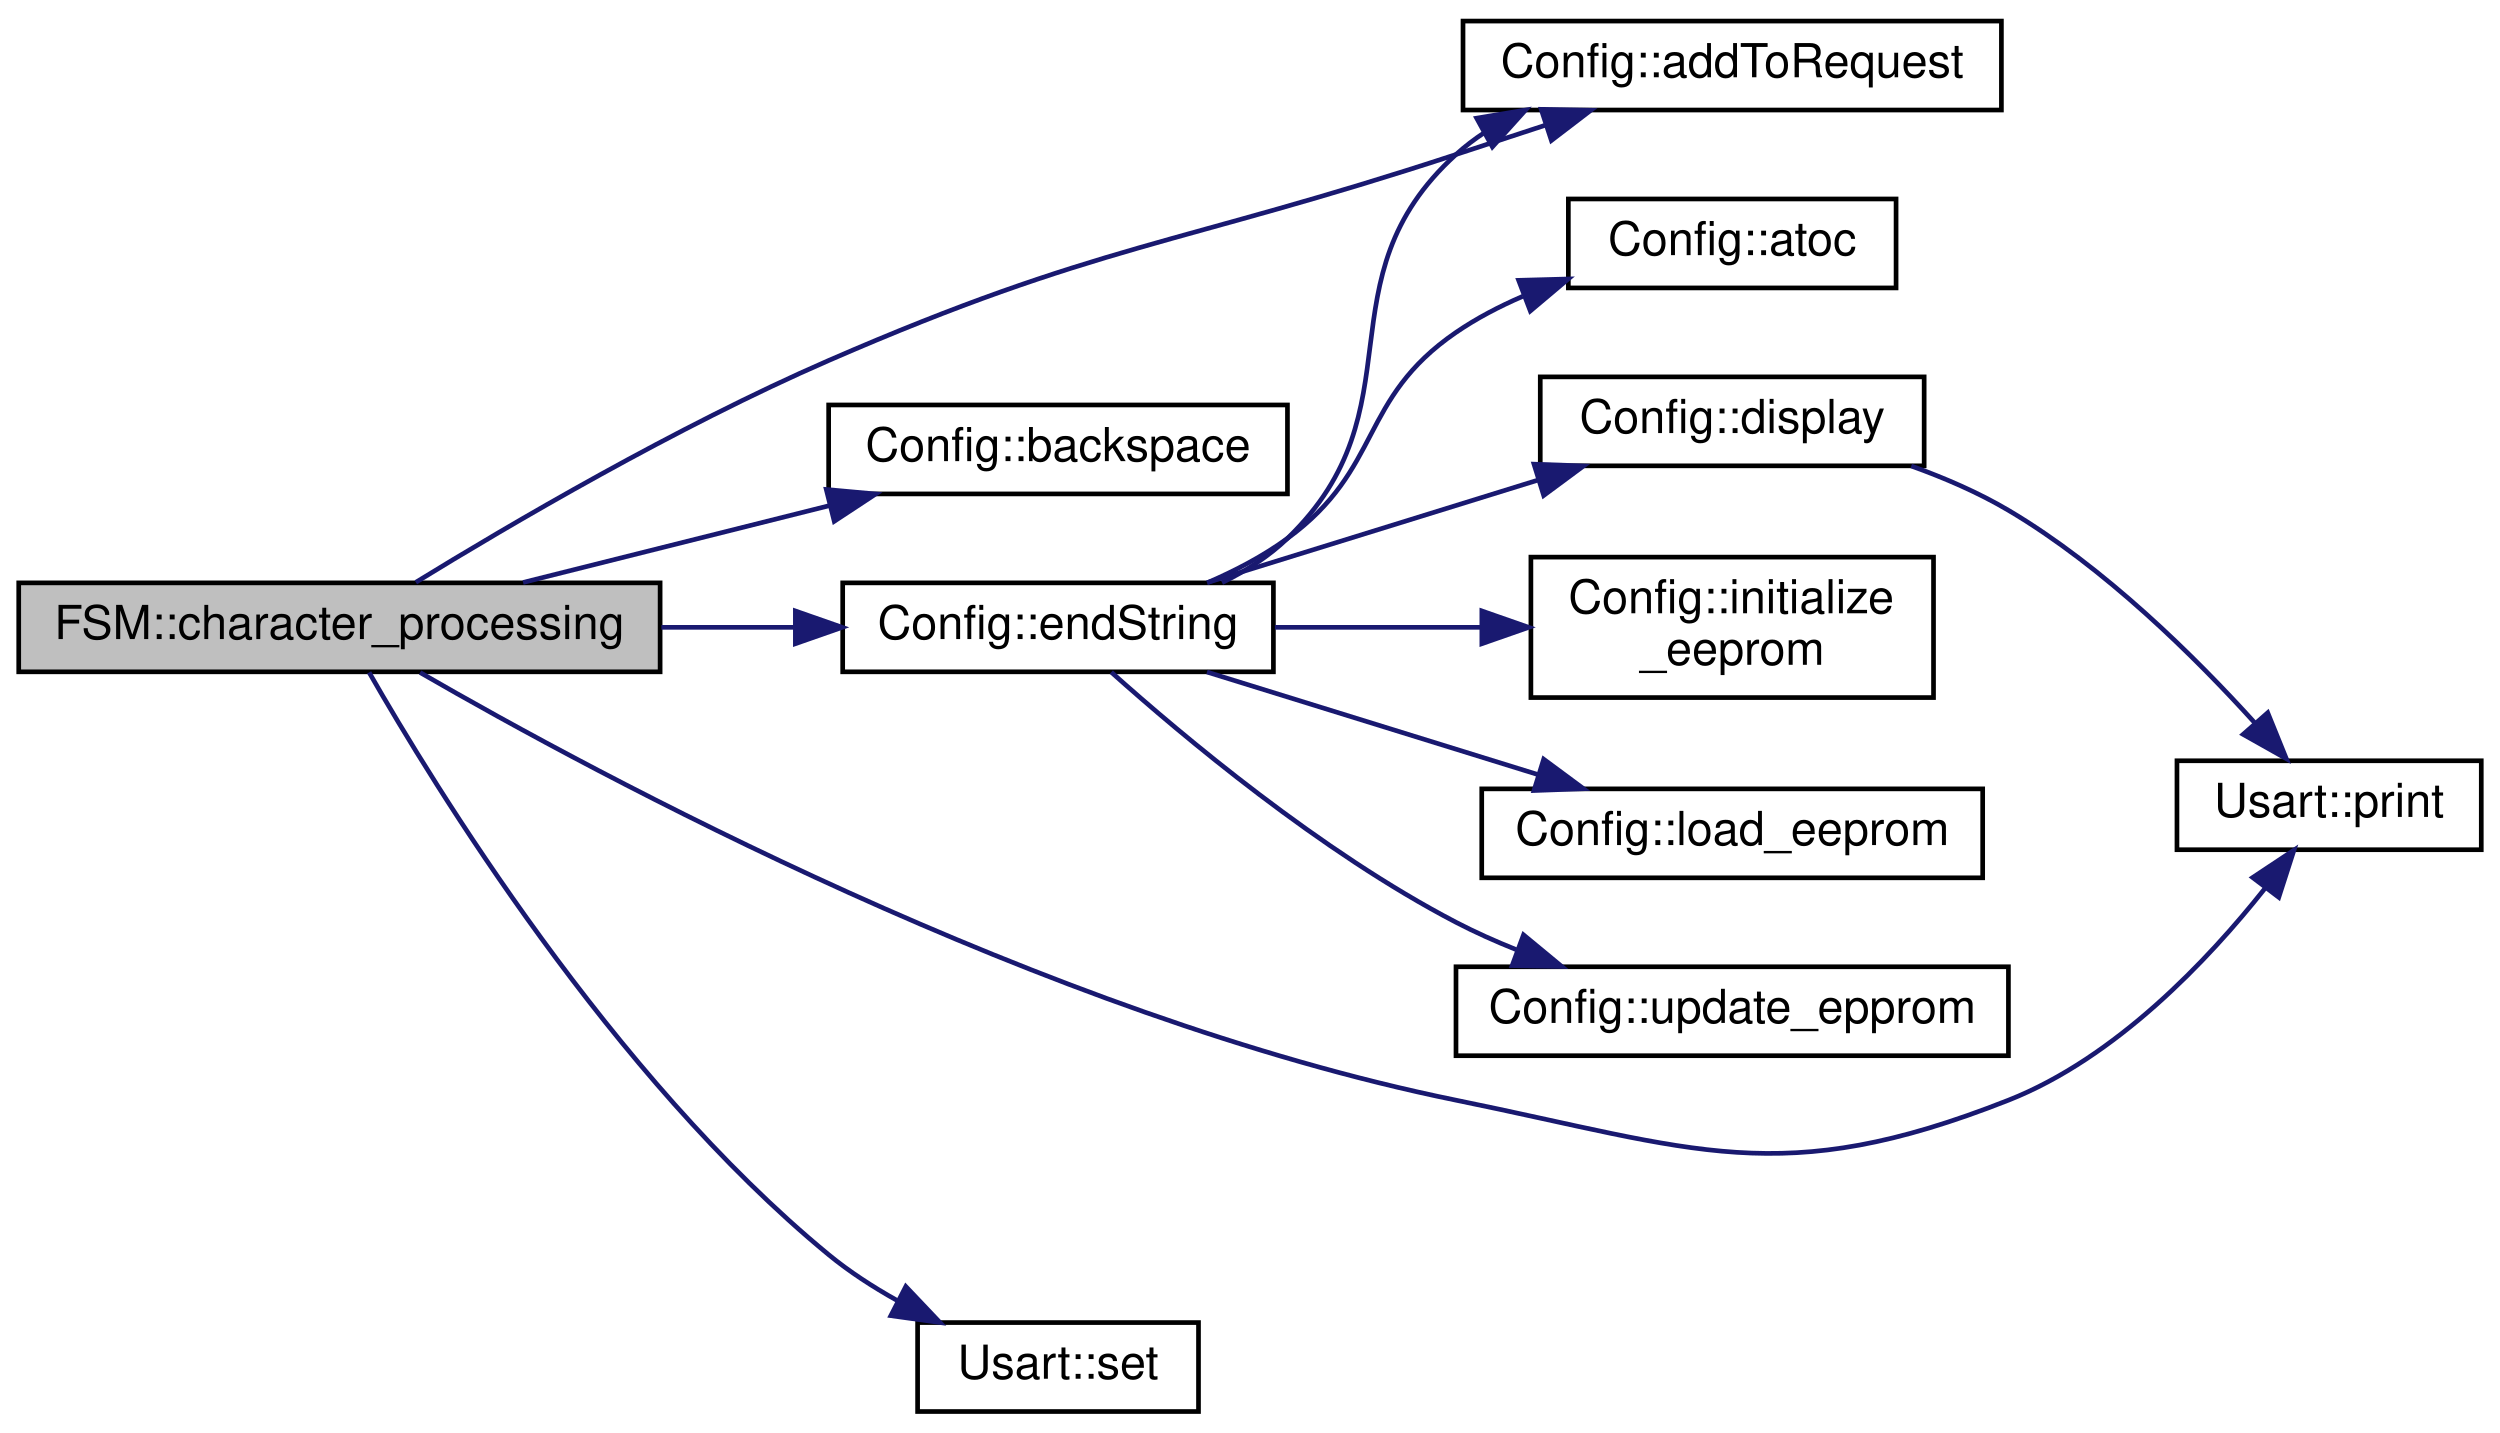
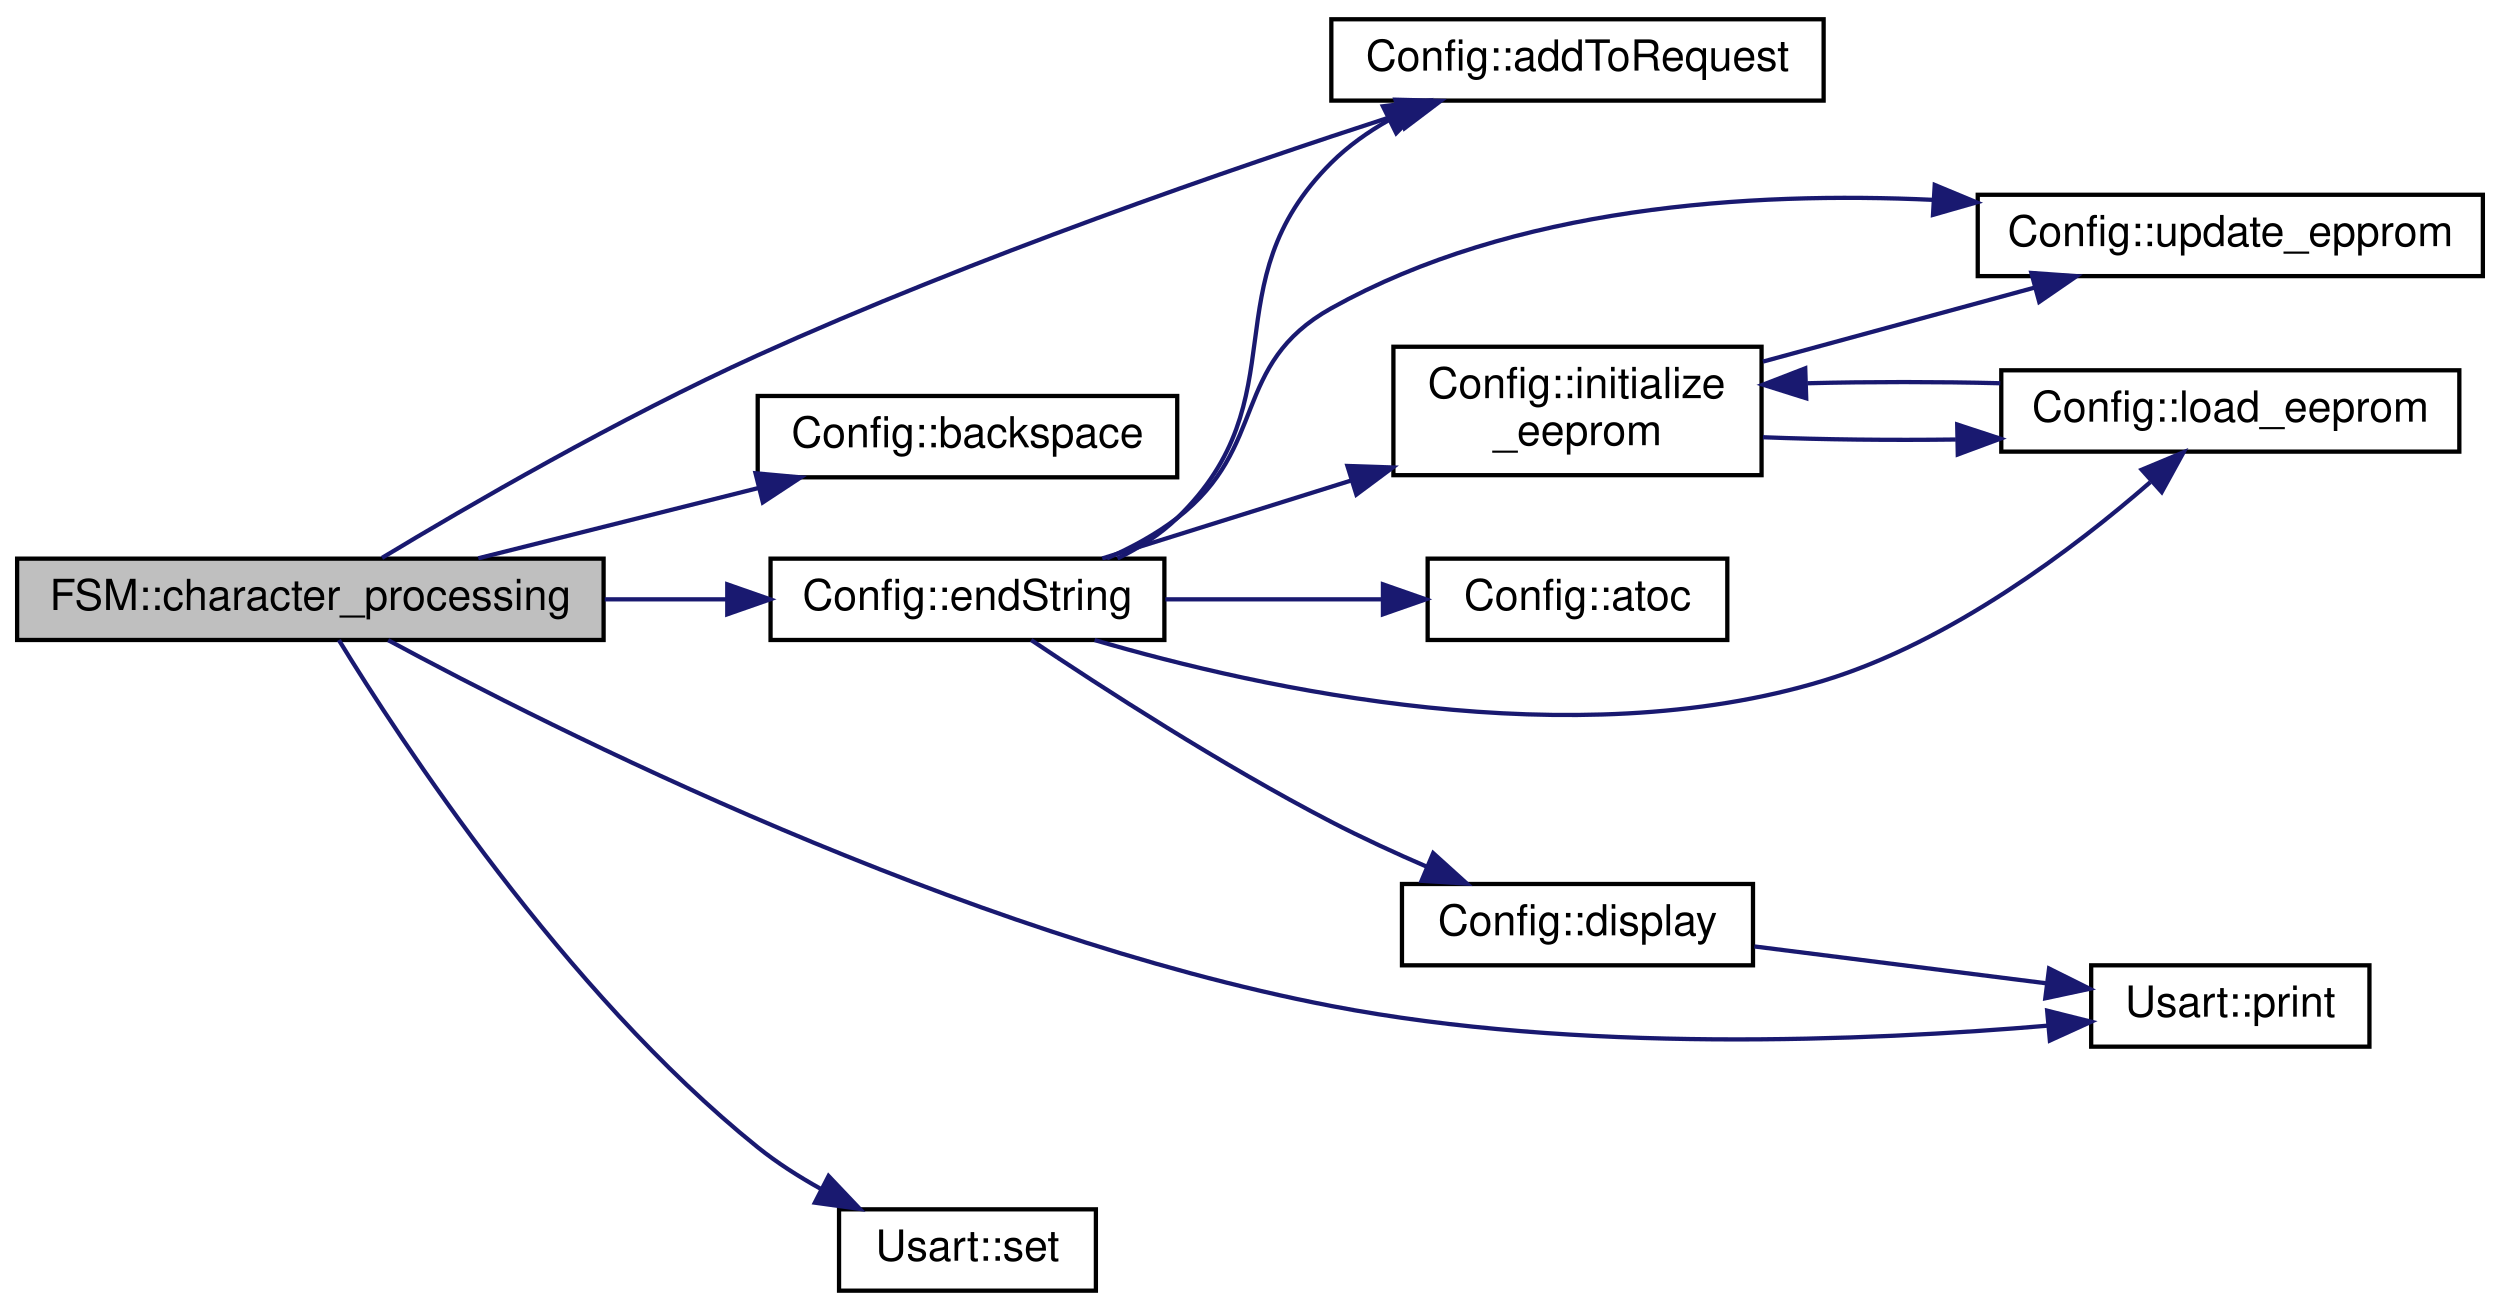
- <svg xmlns="http://www.w3.org/2000/svg" xmlns:xlink="http://www.w3.org/1999/xlink" width="534pt" height="306pt" viewBox="0.00 0.00 534.00 306.00">
+ <svg xmlns="http://www.w3.org/2000/svg" xmlns:xlink="http://www.w3.org/1999/xlink" width="584pt" height="306pt" viewBox="0.00 0.00 584.00 306.00">
  <g id="graph0" class="graph" transform="scale(1 1) rotate(0) translate(4 302)">
    <g id="node1" class="node">
-       <polygon fill="#bfbfbf" stroke="black" points="0,-158.5 0,-177.5 137,-177.5 137,-158.5 0,-158.5" />
-       <text text-anchor="middle" x="68.5" y="-165.5" font-family="Helvetica,sans-Serif" font-size="10.00">FSM::character_processing</text>
+       <polygon fill="#bfbfbf" stroke="black" points="0,-152.5 0,-171.5 137,-171.5 137,-152.5 0,-152.5" />
+       <text text-anchor="middle" x="68.5" y="-159.5" font-family="Helvetica,sans-Serif" font-size="10.00">FSM::character_processing</text>
    </g>
    <g id="node2" class="node">
      <g id="a_node2">
        <a xlink:href="class_config.html#a3f8d043789557191686ae632ebe6a571" target="_top" xlink:title="add c to the end of request ">
-           <polygon fill="none" stroke="black" points="308.5,-278.5 308.5,-297.5 423.5,-297.5 423.5,-278.5 308.5,-278.5" />
-           <text text-anchor="middle" x="366" y="-285.5" font-family="Helvetica,sans-Serif" font-size="10.00">Config::addToRequest</text>
+           <polygon fill="none" stroke="black" points="307,-278.5 307,-297.5 422,-297.5 422,-278.5 307,-278.5" />
+           <text text-anchor="middle" x="364.5" y="-285.5" font-family="Helvetica,sans-Serif" font-size="10.00">Config::addToRequest</text>
        </a>
      </g>
    </g>
    <g id="edge1" class="edge">
-       <path fill="none" stroke="midnightblue" d="M84.822,-177.625C104.632,-189.789 140.458,-210.843 173,-225 230.48,-250.006 247.438,-249.465 307,-269 313.145,-271.015 319.656,-273.15 326.01,-275.232" />
-       <polygon fill="midnightblue" stroke="midnightblue" points="325.197,-278.648 335.79,-278.436 327.377,-271.996 325.197,-278.648" />
+       <path fill="none" stroke="midnightblue" d="M85.237,-171.68C105.188,-183.713 140.862,-204.437 173,-219 223.401,-241.838 283.791,-262.662 322.863,-275.325" />
+       <polygon fill="midnightblue" stroke="midnightblue" points="321.97,-278.714 332.562,-278.442 324.112,-272.05 321.97,-278.714" />
    </g>
    <g id="node3" class="node">
      <g id="a_node3">
        <a xlink:href="class_config.html#aad107d2aa88bbf57a728ec0c650a6f84" target="_top" xlink:title="Config::backspace">
-           <polygon fill="none" stroke="black" points="173,-196.5 173,-215.5 271,-215.5 271,-196.5 173,-196.5" />
-           <text text-anchor="middle" x="222" y="-203.5" font-family="Helvetica,sans-Serif" font-size="10.00">Config::backspace</text>
+           <polygon fill="none" stroke="black" points="173,-190.5 173,-209.5 271,-209.5 271,-190.5 173,-190.5" />
+           <text text-anchor="middle" x="222" y="-197.5" font-family="Helvetica,sans-Serif" font-size="10.00">Config::backspace</text>
        </a>
      </g>
    </g>
    <g id="edge2" class="edge">
-       <path fill="none" stroke="midnightblue" d="M107.73,-177.589C127.632,-182.581 152.157,-188.732 173.291,-194.033" />
-       <polygon fill="midnightblue" stroke="midnightblue" points="172.494,-197.442 183.045,-196.48 174.197,-190.652 172.494,-197.442" />
+       <path fill="none" stroke="midnightblue" d="M107.73,-171.589C127.632,-176.581 152.157,-182.732 173.291,-188.033" />
+       <polygon fill="midnightblue" stroke="midnightblue" points="172.494,-191.442 183.045,-190.48 174.197,-184.652 172.494,-191.442" />
    </g>
    <g id="node4" class="node">
      <g id="a_node4">
        <a xlink:href="class_config.html#a5ae6c4f7255e895e7384fc2a4baab160" target="_top" xlink:title="Config::endString">
-           <polygon fill="none" stroke="black" points="176,-158.5 176,-177.5 268,-177.5 268,-158.5 176,-158.5" />
-           <text text-anchor="middle" x="222" y="-165.5" font-family="Helvetica,sans-Serif" font-size="10.00">Config::endString</text>
+           <polygon fill="none" stroke="black" points="176,-152.5 176,-171.5 268,-171.5 268,-152.5 176,-152.5" />
+           <text text-anchor="middle" x="222" y="-159.5" font-family="Helvetica,sans-Serif" font-size="10.00">Config::endString</text>
        </a>
      </g>
    </g>
    <g id="edge3" class="edge">
-       <path fill="none" stroke="midnightblue" d="M137.274,-168C146.776,-168 156.447,-168 165.681,-168" />
-       <polygon fill="midnightblue" stroke="midnightblue" points="165.888,-171.5 175.888,-168 165.888,-164.5 165.888,-171.5" />
+       <path fill="none" stroke="midnightblue" d="M137.274,-162C146.776,-162 156.447,-162 165.681,-162" />
+       <polygon fill="midnightblue" stroke="midnightblue" points="165.888,-165.5 175.888,-162 165.888,-158.5 165.888,-165.5" />
    </g>
    <g id="node7" class="node">
      <g id="a_node7">
        <a xlink:href="class_usart.html#ab236d7c399791bbe1431f85e9b60f601" target="_top" xlink:title="USART string sender function. ">
-           <polygon fill="none" stroke="black" points="461,-120.5 461,-139.5 526,-139.5 526,-120.5 461,-120.5" />
-           <text text-anchor="middle" x="493.5" y="-127.5" font-family="Helvetica,sans-Serif" font-size="10.00">Usart::print</text>
+           <polygon fill="none" stroke="black" points="484.5,-57.5 484.5,-76.5 549.5,-76.5 549.5,-57.5 484.5,-57.5" />
+           <text text-anchor="middle" x="517" y="-64.5" font-family="Helvetica,sans-Serif" font-size="10.00">Usart::print</text>
        </a>
      </g>
    </g>
-     <g id="edge11" class="edge">
-       <path fill="none" stroke="midnightblue" d="M85.736,-158.347C123.148,-136.733 218.973,-84.94 307,-67 358.388,-56.527 376.209,-47.768 425,-67 447.938,-76.041 467.68,-96.961 479.785,-112.221" />
-       <polygon fill="midnightblue" stroke="midnightblue" points="477.168,-114.563 485.997,-120.42 482.748,-110.335 477.168,-114.563" />
+     <g id="edge14" class="edge">
+       <path fill="none" stroke="midnightblue" d="M86.673,-152.454C124.844,-131.847 220.221,-83.712 307,-67 364.274,-55.97 432.025,-58.792 474.515,-62.419" />
+       <polygon fill="midnightblue" stroke="midnightblue" points="474.214,-65.906 484.489,-63.325 474.847,-58.934 474.214,-65.906" />
    </g>
    <g id="node11" class="node">
      <g id="a_node11">
        <a xlink:href="class_usart.html#a86c9264f48dabbc3d97fa32d2d02d22d" target="_top" xlink:title="USART char sender function. ">
          <polygon fill="none" stroke="black" points="192,-0.5 192,-19.5 252,-19.5 252,-0.5 192,-0.5" />
          <text text-anchor="middle" x="222" y="-7.5" font-family="Helvetica,sans-Serif" font-size="10.00">Usart::set</text>
        </a>
      </g>
    </g>
-     <g id="edge12" class="edge">
-       <path fill="none" stroke="midnightblue" d="M74.844,-158.375C88.463,-134.568 126.689,-72.096 173,-34 177.407,-30.375 182.453,-27.11 187.58,-24.241" />
-       <polygon fill="midnightblue" stroke="midnightblue" points="189.483,-27.199 196.775,-19.513 186.281,-20.974 189.483,-27.199" />
+     <g id="edge15" class="edge">
+       <path fill="none" stroke="midnightblue" d="M75.158,-152.487C89.2,-129.539 127.79,-70.354 173,-34 177.447,-30.424 182.514,-27.185 187.65,-24.327" />
+       <polygon fill="midnightblue" stroke="midnightblue" points="189.552,-27.285 196.848,-19.603 186.354,-21.058 189.552,-27.285" />
    </g>
    <g id="edge4" class="edge">
-       <path fill="none" stroke="midnightblue" d="M257.025,-177.553C262.121,-180.041 266.999,-183.144 271,-187 299.657,-214.622 277.523,-242.255 307,-269 308.888,-270.713 310.934,-272.272 313.091,-273.691" />
-       <polygon fill="midnightblue" stroke="midnightblue" points="311.411,-276.762 321.863,-278.496 314.774,-270.622 311.411,-276.762" />
+       <path fill="none" stroke="midnightblue" d="M257.04,-171.537C262.134,-174.027 267.008,-177.135 271,-181 299.888,-208.969 278.46,-235.675 307,-264 310.924,-267.894 315.578,-271.196 320.504,-273.985" />
+       <polygon fill="midnightblue" stroke="midnightblue" points="319.053,-277.172 329.568,-278.469 322.157,-270.898 319.053,-277.172" />
    </g>
    <g id="node5" class="node">
      <g id="a_node5">
        <a xlink:href="class_config.html#a890e1d585e9ae670a6cccaf196250870" target="_top" xlink:title="Config::atoc">
-           <polygon fill="none" stroke="black" points="331,-240.5 331,-259.5 401,-259.5 401,-240.5 331,-240.5" />
-           <text text-anchor="middle" x="366" y="-247.5" font-family="Helvetica,sans-Serif" font-size="10.00">Config::atoc</text>
+           <polygon fill="none" stroke="black" points="329.5,-152.5 329.5,-171.5 399.5,-171.5 399.5,-152.5 329.5,-152.5" />
+           <text text-anchor="middle" x="364.5" y="-159.5" font-family="Helvetica,sans-Serif" font-size="10.00">Config::atoc</text>
        </a>
      </g>
    </g>
    <g id="edge5" class="edge">
-       <path fill="none" stroke="midnightblue" d="M253.922,-177.545C259.882,-180.113 265.862,-183.246 271,-187 291.402,-201.906 286.158,-216.716 307,-231 311.367,-233.993 316.24,-236.542 321.253,-238.705" />
-       <polygon fill="midnightblue" stroke="midnightblue" points="320.382,-242.119 330.973,-242.407 322.874,-235.577 320.382,-242.119" />
+       <path fill="none" stroke="midnightblue" d="M268.228,-162C284.417,-162 302.644,-162 318.788,-162" />
+       <polygon fill="midnightblue" stroke="midnightblue" points="319.054,-165.5 329.054,-162 319.054,-158.5 319.054,-165.5" />
    </g>
    <g id="node6" class="node">
      <g id="a_node6">
        <a xlink:href="class_config.html#a975933ecde91dc436d4ca39464cfd25f" target="_top" xlink:title="display all config on USART0 ">
-           <polygon fill="none" stroke="black" points="325,-202.5 325,-221.5 407,-221.5 407,-202.5 325,-202.5" />
-           <text text-anchor="middle" x="366" y="-209.5" font-family="Helvetica,sans-Serif" font-size="10.00">Config::display</text>
+           <polygon fill="none" stroke="black" points="323.5,-76.5 323.5,-95.5 405.5,-95.5 405.5,-76.5 323.5,-76.5" />
+           <text text-anchor="middle" x="364.5" y="-83.5" font-family="Helvetica,sans-Serif" font-size="10.00">Config::display</text>
        </a>
      </g>
    </g>
    <g id="edge6" class="edge">
-       <path fill="none" stroke="midnightblue" d="M253.812,-177.547C274.56,-183.976 302.135,-192.521 324.632,-199.492" />
-       <polygon fill="midnightblue" stroke="midnightblue" points="323.66,-202.855 334.248,-202.471 325.732,-196.168 323.66,-202.855" />
+       <path fill="none" stroke="midnightblue" d="M236.884,-152.489C253.235,-141.507 281.415,-123.255 307,-110 314.119,-106.312 321.934,-102.718 329.42,-99.483" />
+       <polygon fill="midnightblue" stroke="midnightblue" points="330.793,-102.703 338.65,-95.596 328.076,-96.251 330.793,-102.703" />
    </g>
    <g id="node8" class="node">
      <g id="a_node8">
        <a xlink:href="class_config.html#af2fee2ffae339b1e8ead1cd413e44ee3" target="_top" xlink:title="Initialize the eeprom memory. ">
-           <polygon fill="none" stroke="black" points="323,-153 323,-183 409,-183 409,-153 323,-153" />
-           <text text-anchor="start" x="331" y="-171" font-family="Helvetica,sans-Serif" font-size="10.00">Config::initialize</text>
-           <text text-anchor="middle" x="366" y="-160" font-family="Helvetica,sans-Serif" font-size="10.00">_eeprom</text>
+           <polygon fill="none" stroke="black" points="321.5,-191 321.5,-221 407.5,-221 407.5,-191 321.5,-191" />
+           <text text-anchor="start" x="329.5" y="-209" font-family="Helvetica,sans-Serif" font-size="10.00">Config::initialize</text>
+           <text text-anchor="middle" x="364.5" y="-198" font-family="Helvetica,sans-Serif" font-size="10.00">_eeprom</text>
        </a>
      </g>
    </g>
    <g id="edge8" class="edge">
-       <path fill="none" stroke="midnightblue" d="M268.32,-168C282.297,-168 297.809,-168 312.242,-168" />
-       <polygon fill="midnightblue" stroke="midnightblue" points="312.523,-171.5 322.523,-168 312.523,-164.5 312.523,-171.5" />
+       <path fill="none" stroke="midnightblue" d="M253.486,-171.547C270.471,-176.866 292.079,-183.633 311.641,-189.759" />
+       <polygon fill="midnightblue" stroke="midnightblue" points="310.759,-193.151 321.348,-192.799 312.851,-186.471 310.759,-193.151" />
    </g>
    <g id="node9" class="node">
      <g id="a_node9">
        <a xlink:href="class_config.html#ab55107c3371b6c41be6688c0989993c7" target="_top" xlink:title="Load saved config data from the eeprom. ">
-           <polygon fill="none" stroke="black" points="312.5,-114.5 312.5,-133.5 419.5,-133.5 419.5,-114.5 312.5,-114.5" />
-           <text text-anchor="middle" x="366" y="-121.5" font-family="Helvetica,sans-Serif" font-size="10.00">Config::load_eeprom</text>
+           <polygon fill="none" stroke="black" points="463.5,-196.5 463.5,-215.5 570.5,-215.5 570.5,-196.5 463.5,-196.5" />
+           <text text-anchor="middle" x="517" y="-203.5" font-family="Helvetica,sans-Serif" font-size="10.00">Config::load_eeprom</text>
        </a>
      </g>
    </g>
-     <g id="edge9" class="edge">
-       <path fill="none" stroke="midnightblue" d="M253.812,-158.453C274.56,-152.024 302.135,-143.479 324.632,-136.508" />
-       <polygon fill="midnightblue" stroke="midnightblue" points="325.732,-139.832 334.248,-133.529 323.66,-133.145 325.732,-139.832" />
+     <g id="edge12" class="edge">
+       <path fill="none" stroke="midnightblue" d="M251.699,-152.485C291.007,-140.962 363.395,-125.177 422,-143 451.721,-152.039 480.589,-173.947 498.319,-189.379" />
+       <polygon fill="midnightblue" stroke="midnightblue" points="496.303,-192.273 506.083,-196.349 500.98,-187.064 496.303,-192.273" />
    </g>
    <g id="node10" class="node">
      <g id="a_node10">
        <a xlink:href="class_config.html#a5fefd76d384c0a710ea0dd0d71d5d05b" target="_top" xlink:title="Update saved config data in the eeprom. ">
-           <polygon fill="none" stroke="black" points="307,-76.5 307,-95.5 425,-95.5 425,-76.5 307,-76.5" />
-           <text text-anchor="middle" x="366" y="-83.5" font-family="Helvetica,sans-Serif" font-size="10.00">Config::update_epprom</text>
+           <polygon fill="none" stroke="black" points="458,-237.5 458,-256.5 576,-256.5 576,-237.5 458,-237.5" />
+           <text text-anchor="middle" x="517" y="-244.5" font-family="Helvetica,sans-Serif" font-size="10.00">Config::update_epprom</text>
        </a>
      </g>
    </g>
-     <g id="edge10" class="edge">
-       <path fill="none" stroke="midnightblue" d="M233.372,-158.42C248.521,-144.866 278.058,-120.069 307,-105 311.075,-102.878 315.434,-100.93 319.863,-99.158" />
-       <polygon fill="midnightblue" stroke="midnightblue" points="321.424,-102.312 329.589,-95.559 318.995,-95.747 321.424,-102.312" />
+     <g id="edge13" class="edge">
+       <path fill="none" stroke="midnightblue" d="M254.58,-171.557C260.359,-174.102 266.103,-177.223 271,-181 292.397,-197.505 283.404,-216.827 307,-230 349.523,-253.739 404.676,-257.31 447.647,-255.309" />
+       <polygon fill="midnightblue" stroke="midnightblue" points="447.952,-258.797 457.734,-254.727 447.549,-251.808 447.952,-258.797" />
    </g>
    <g id="edge7" class="edge">
-       <path fill="none" stroke="midnightblue" d="M404.249,-202.461C411.385,-199.904 418.615,-196.774 425,-193 445.534,-180.865 465.002,-161.553 477.706,-147.507" />
-       <polygon fill="midnightblue" stroke="midnightblue" points="480.385,-149.759 484.361,-139.939 475.129,-145.137 480.385,-149.759" />
+       <path fill="none" stroke="midnightblue" d="M405.831,-80.908C426.932,-78.244 452.74,-74.986 474.071,-72.293" />
+       <polygon fill="midnightblue" stroke="midnightblue" points="474.66,-75.747 484.143,-71.022 473.784,-68.802 474.66,-75.747" />
+     </g>
+     <g id="edge9" class="edge">
+       <path fill="none" stroke="midnightblue" d="M407.823,-199.861C421.81,-199.307 437.687,-199.13 452.886,-199.329" />
+       <polygon fill="midnightblue" stroke="midnightblue" points="453.203,-202.835 463.268,-199.526 453.337,-195.836 453.203,-202.835" />
+     </g>
+     <g id="edge11" class="edge">
+       <path fill="none" stroke="midnightblue" d="M407.823,-217.53C427.607,-222.92 451.174,-229.34 471.252,-234.81" />
+       <polygon fill="midnightblue" stroke="midnightblue" points="470.527,-238.24 481.095,-237.491 472.367,-231.486 470.527,-238.24" />
+     </g>
+     <g id="edge10" class="edge">
+       <path fill="none" stroke="midnightblue" d="M463.268,-212.474C448.661,-212.842 432.807,-212.842 418.202,-212.473" />
+       <polygon fill="midnightblue" stroke="midnightblue" points="417.931,-208.963 407.823,-212.139 417.705,-215.959 417.931,-208.963" />
    </g>
  </g>
</svg>
